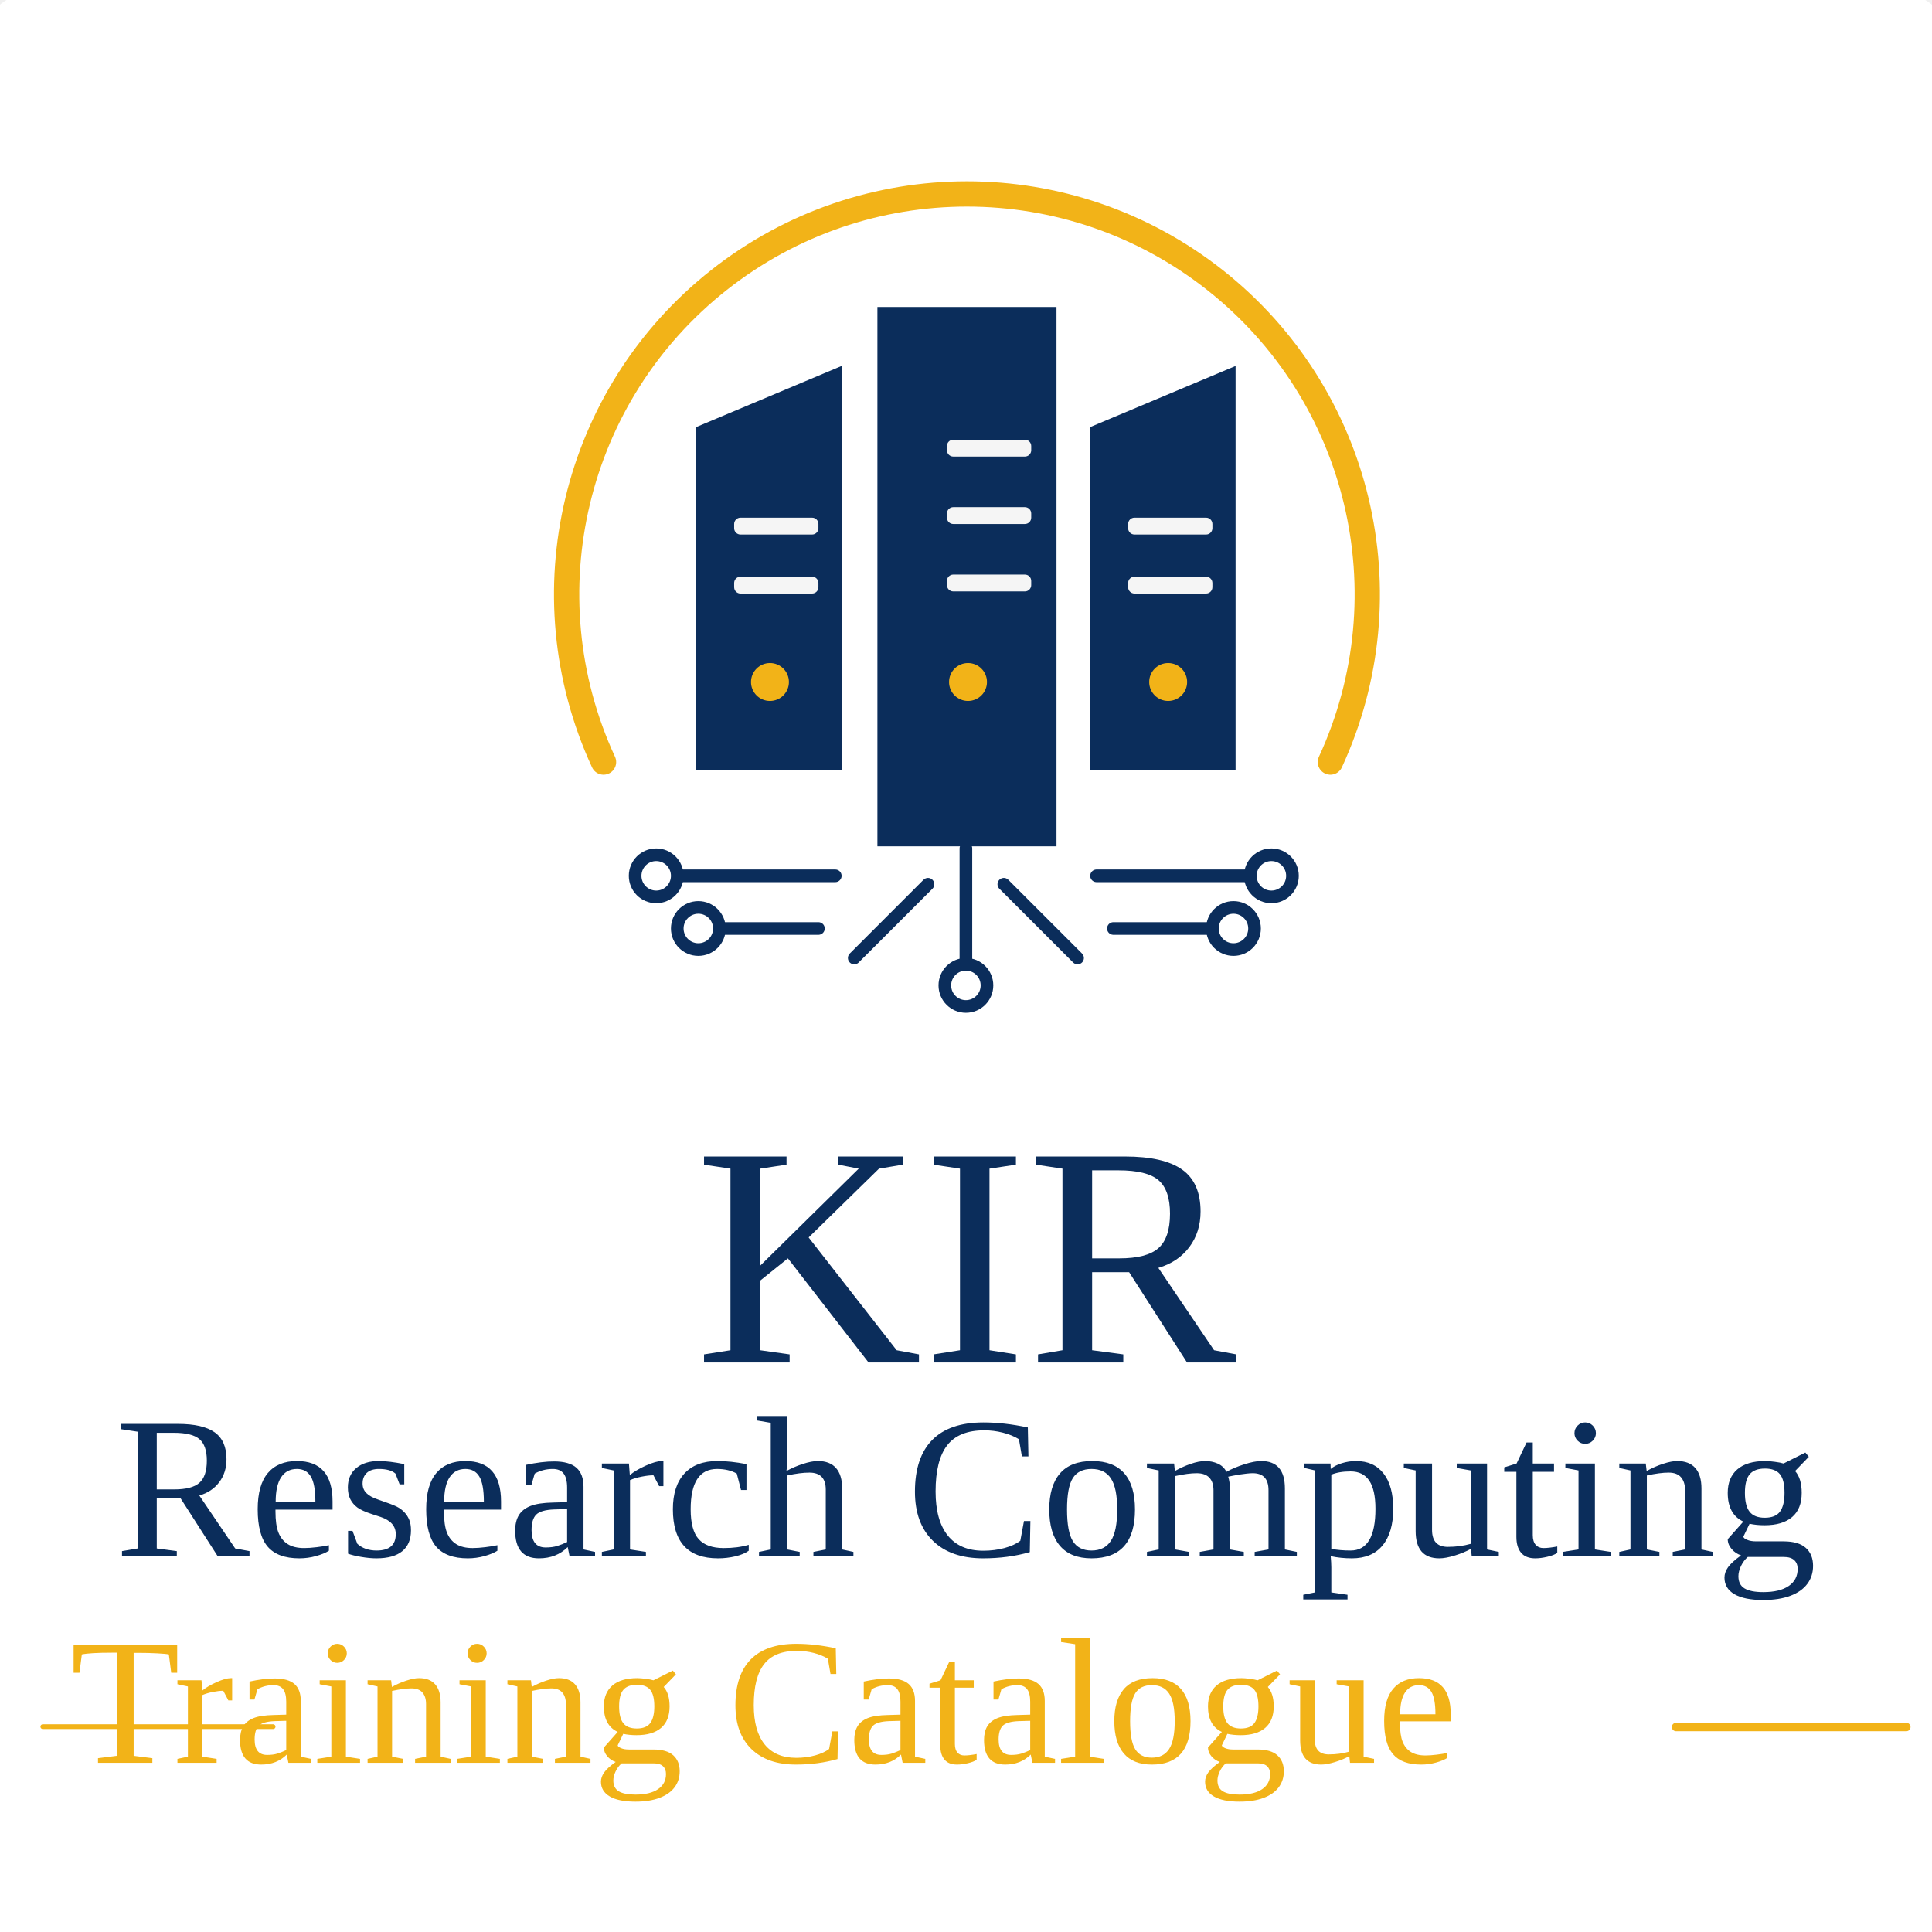
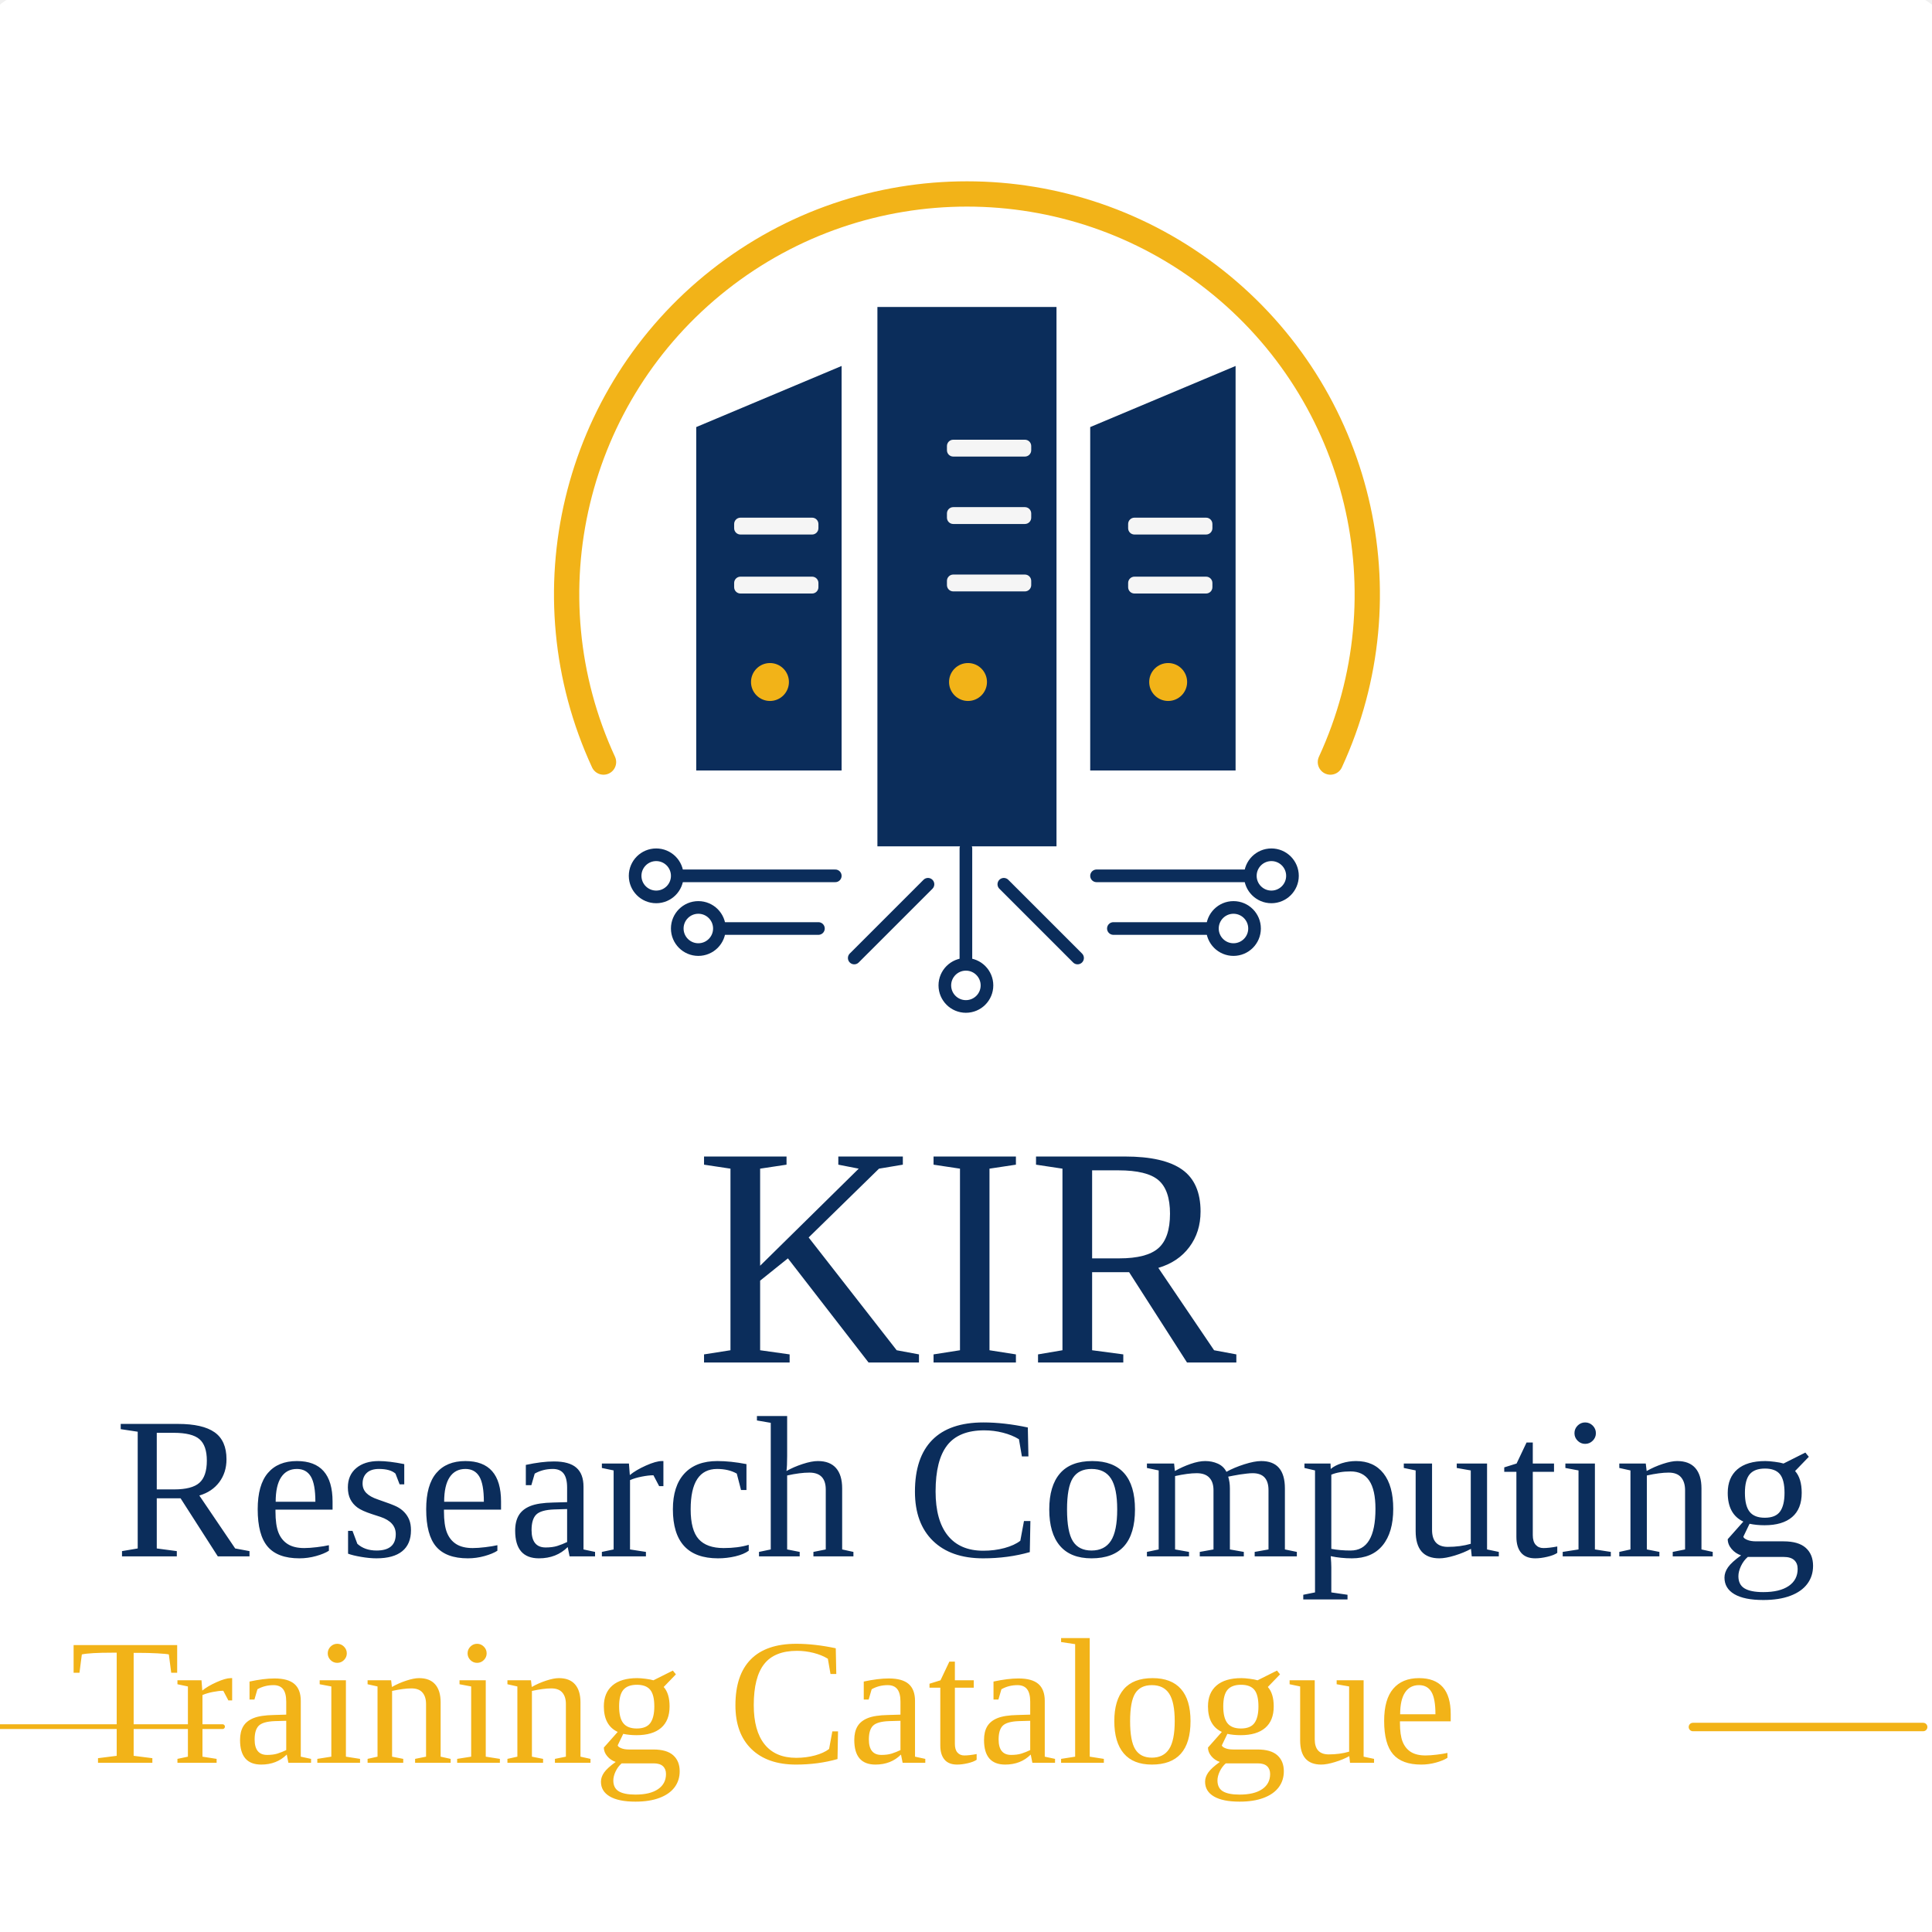
<svg xmlns="http://www.w3.org/2000/svg" width="917" height="917" viewBox="0 0 917 917" version="1.1" id="svg21">
  <defs id="defs2">
    <filter id="softGlow" x="-0.3" y="-0.3" width="1.6" height="1.6">
      <feGaussianBlur stdDeviation="10" result="blur" id="feGaussianBlur1" />
      <feMerge id="feMerge2">
        <feMergeNode in="blur" id="feMergeNode1" />
        <feMergeNode in="SourceGraphic" id="feMergeNode2" />
      </feMerge>
    </filter>
    <style id="style2">
      .blueFill { fill: #0B2D5B; }
      .blueStroke { stroke: #0B2D5B; stroke-width: 6; fill: none; stroke-linecap: round; stroke-linejoin: round; }
      .goldStroke { stroke: #F2B318; stroke-width: 12; fill: none; stroke-linecap: round; }
      .goldFill { fill: #F2B318; }
      .thinGold { stroke: #F2B318; stroke-width: 4; fill: none; stroke-linecap: round; }
      .textBlue {
        fill: #0B2D5B;
        font-family: "Georgia", "Times New Roman", serif;
        font-weight: 400;
      }
      .textGold {
        fill: #F2B318;
        font-family: "Georgia", "Times New Roman", serif;
        font-weight: 400;
      }
    </style>
  </defs>
  <rect style="fill:#ffffff;stroke:#ffffff;stroke-width:1.017;fill-opacity:1" id="rect21" width="939.256" height="929.472" x="-11.173" y="-4.185" rx="30.731" />
  <g id="logo" transform="translate(0,24)">
    <g id="emblem" transform="translate(-156.5454,-145.2954)">
      <path id="gold-arc" class="goldStroke" d="m 443,483 a 190,190 0 1 1 345,0" />
      <g id="server-racks">
        <path id="server-left" class="blueFill" d="m 487,324 69,-29 v 192 h -69 z" />
        <path id="server-center" class="blueFill" d="m 573,267 h 85 v 256 h -85 z" />
        <path id="server-right" class="blueFill" d="m 674,324 69,-29 v 192 h -69 z" />
        <g id="rack-lines">
          <rect x="505" y="367" width="40" height="8" rx="3" fill="#f5f5f5" id="rect2" />
          <rect x="505" y="395" width="40" height="8" rx="3" fill="#f5f5f5" id="rect3" />
          <rect x="606" y="330" width="40" height="8" rx="3" fill="#f5f5f5" id="rect4" />
          <rect x="606" y="362" width="40" height="8" rx="3" fill="#f5f5f5" id="rect5" />
          <rect x="606" y="394" width="40" height="8" rx="3" fill="#f5f5f5" id="rect6" />
          <rect x="692" y="367" width="40" height="8" rx="3" fill="#f5f5f5" id="rect7" />
          <rect x="692" y="395" width="40" height="8" rx="3" fill="#f5f5f5" id="rect8" />
        </g>
        <circle cx="522" cy="445" r="9" class="goldFill" id="circle8" />
        <circle cx="616" cy="445" r="9" class="goldFill" id="circle9" />
        <circle cx="711" cy="445" r="9" class="goldFill" id="circle10" />
      </g>
      <g id="circuit" class="blueStroke">
        <path d="m 468,537 h 85" id="path10" />
        <path d="m 677,537 h 83" id="path11" />
        <path d="m 615,524 v 65" id="path12" />
        <path d="m 597,541 -35,35" id="path13" />
        <path d="m 633,541 35,35" id="path14" />
        <path d="M 545,562 H 488" id="path15" />
        <path d="m 685,562 h 57" id="path16" />
        <circle cx="468" cy="537" r="10" fill="#ffffff" id="circle16" />
        <circle cx="760" cy="537" r="10" fill="#ffffff" id="circle17" />
        <circle cx="615" cy="589" r="10" fill="#ffffff" id="circle18" />
        <circle cx="488" cy="562" r="10" fill="#ffffff" id="circle19" />
        <circle cx="742" cy="562" r="10" fill="#ffffff" id="circle20" />
      </g>
    </g>
    <g id="text" text-anchor="middle" transform="translate(-156.5454,-145.2954)">
      <text id="kir" x="615" y="768" class="textBlue" font-size="92px" style="font-size:149.333px">KIR</text>
      <text id="research-computing" x="615" y="860" class="textBlue" font-size="74px" style="font-size:96px">Research Computing</text>
      <g id="hub-group">
-         <line x1="952.063" y1="941" x2="1061.357" y2="941" class="thinGold" id="line21" />
-         <line x1="176.873" y1="940.827" x2="286.166" y2="940.827" class="thinGold" id="line21-6" style="fill:none;stroke:#f2b318;stroke-width:2.268;stroke-linecap:round" />
+         <line x1="960.063" y1="941" x2="1069.357" y2="941" class="thinGold" id="line21" />
+         <line x1="152.873" y1="940.827" x2="262.166" y2="940.827" class="thinGold" id="line21-6" style="fill:none;stroke:#f2b318;stroke-width:2.268;stroke-linecap:round" />
        <text id="hub" x="615" y="958" class="textGold" font-size="72px" style="font-size:85.333px;white-space:pre;inline-size:695.803" xml:space="preserve">
-           <tspan x="615" y="958" id="tspan1">Training Catalogue</tspan>
+           <tspan x="615" y="958" id="tspan2">Training Catalogue</tspan>
        </text>
      </g>
    </g>
  </g>
</svg>
